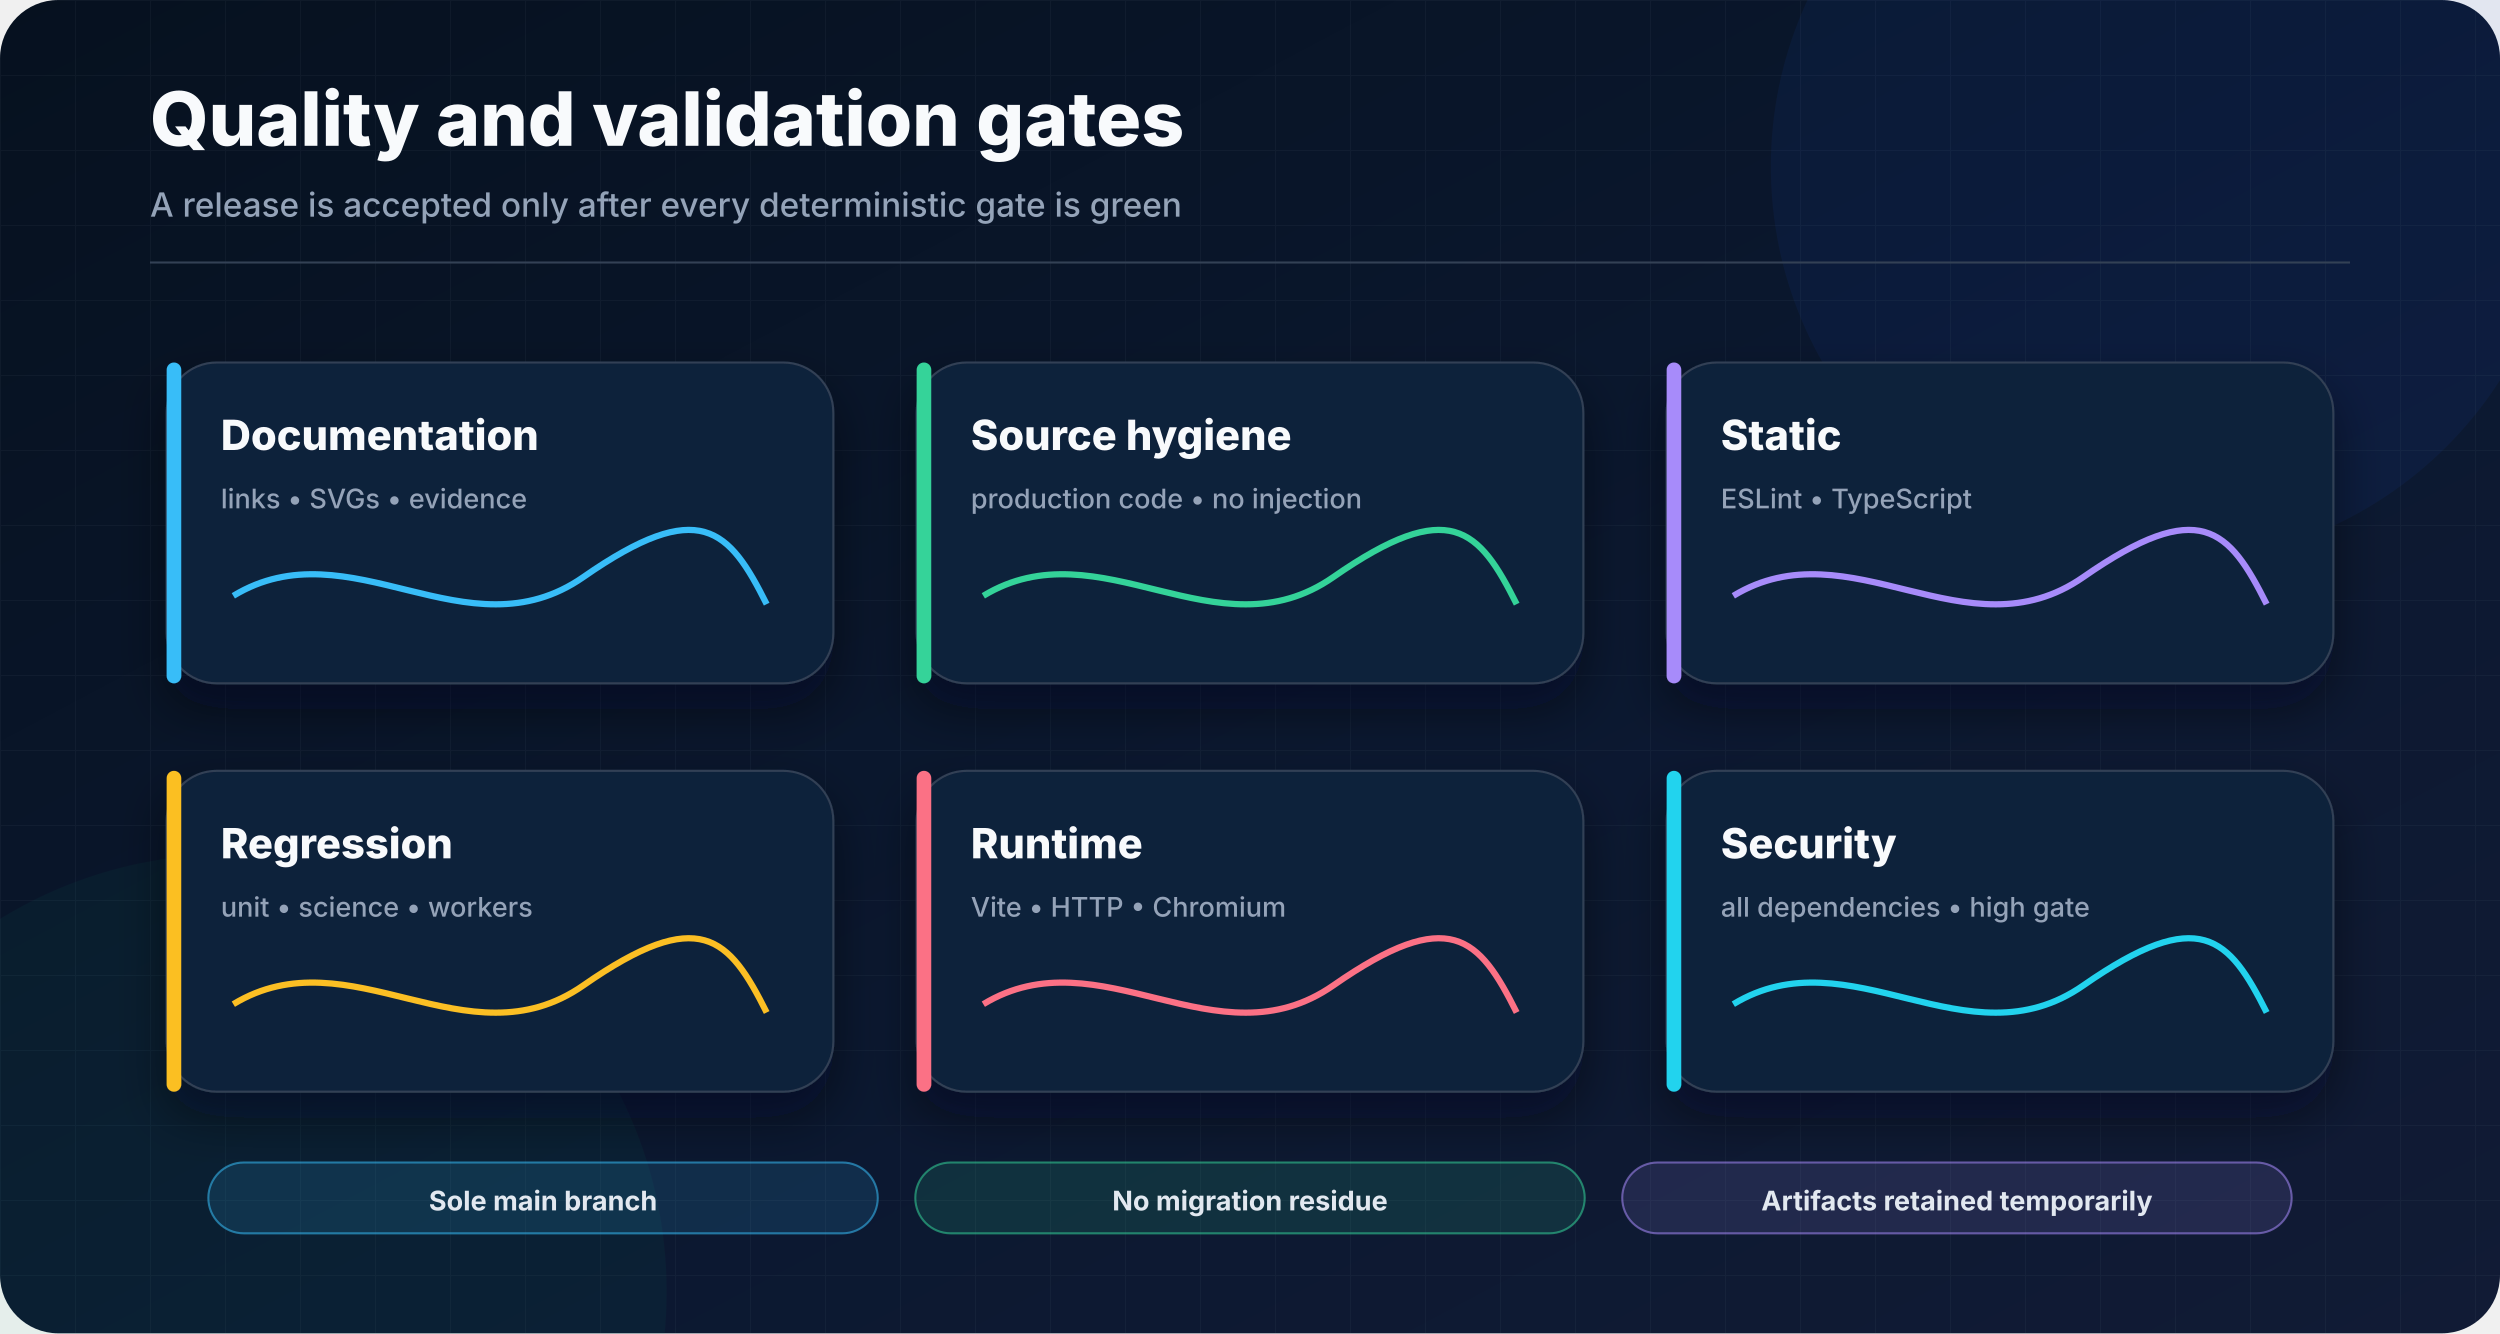
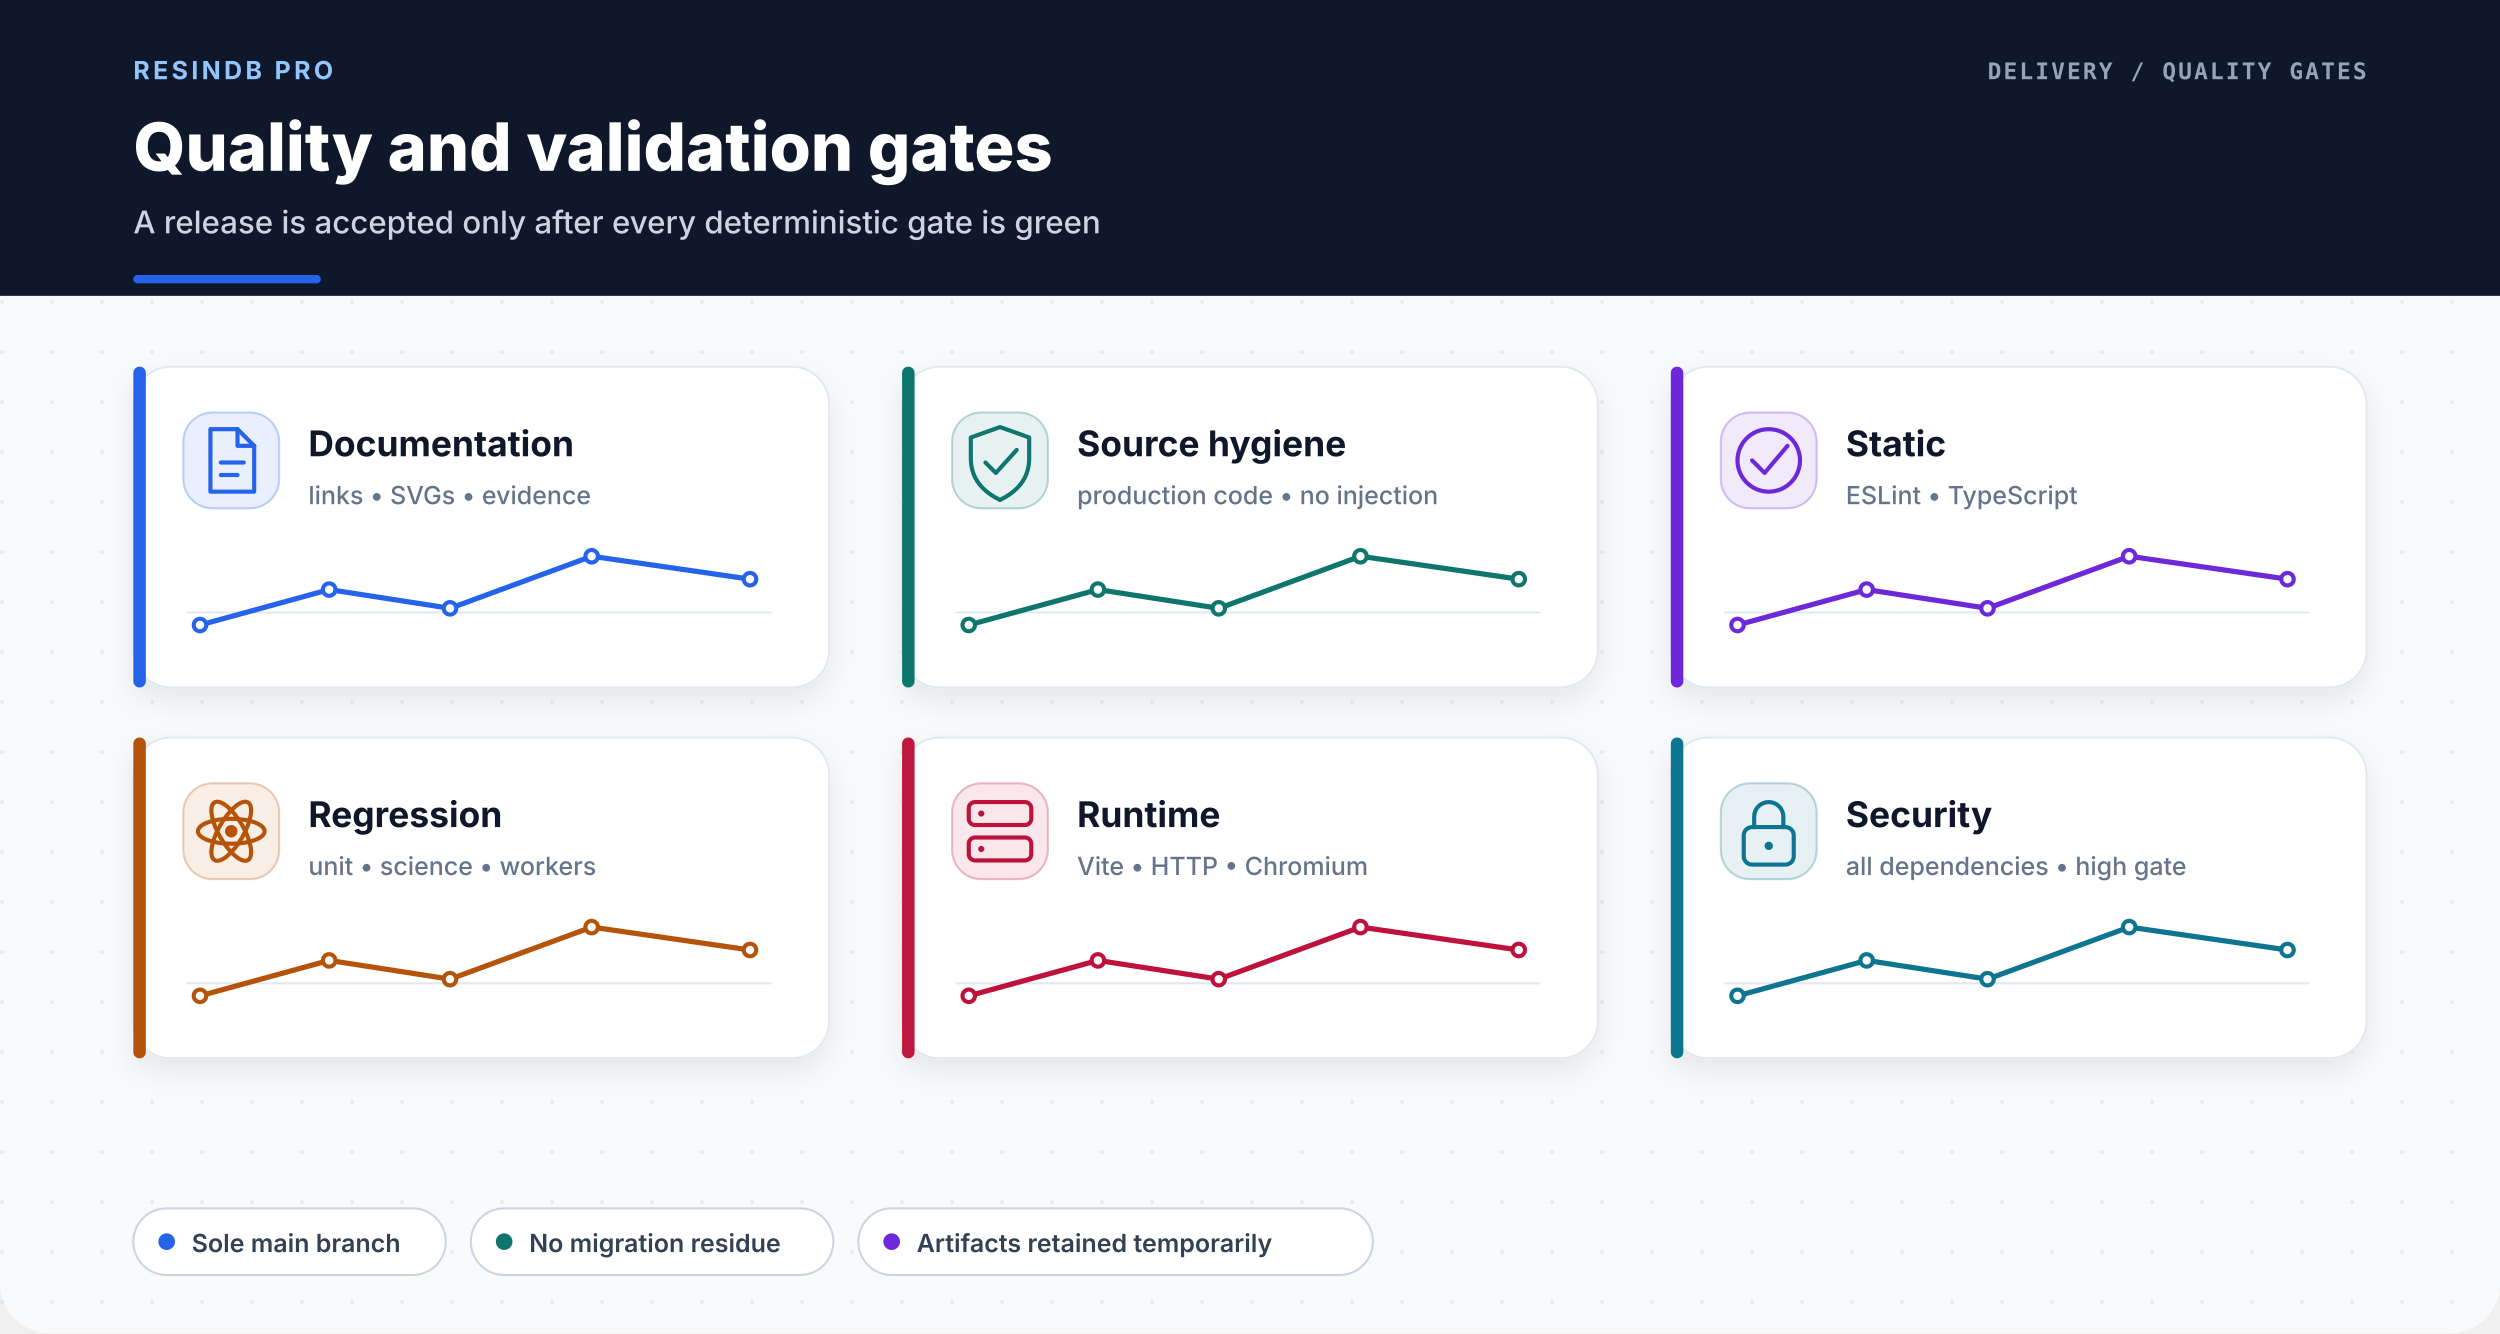
- <svg xmlns="http://www.w3.org/2000/svg" width="1200" height="640" viewBox="0 0 1200 640" role="img" aria-labelledby="quality-title quality-title-desc">
+ <svg xmlns="http://www.w3.org/2000/svg" width="1200" height="640" viewBox="0 0 1200 640" role="img" aria-labelledby="quality-title quality-title-desc" data-design-system="resindb-uiux-pro-max-v1" shape-rendering="geometricPrecision">
  <defs>
-     <linearGradient id="bg" x1="0" y1="0" x2="1" y2="1">
-       <stop offset="0" stop-color="#06111f" />
-       <stop offset=".56" stop-color="#0b1830" />
-       <stop offset="1" stop-color="#111b35" />
-     </linearGradient>
-     <linearGradient id="cyan" x1="0" y1="0" x2="1" y2="1">
-       <stop offset="0" stop-color="#22d3ee" />
-       <stop offset="1" stop-color="#2563eb" />
-     </linearGradient>
-     <linearGradient id="emerald" x1="0" y1="0" x2="1" y2="1">
-       <stop offset="0" stop-color="#34d399" />
-       <stop offset="1" stop-color="#059669" />
-     </linearGradient>
-     <filter id="shadow" x="-25%" y="-25%" width="150%" height="170%">
-       <feDropShadow dx="0" dy="12" stdDeviation="12" flood-color="#020617" flood-opacity=".46" />
+     <filter id="shadow-sm" x="-15%" y="-20%" width="130%" height="150%">
+       <feDropShadow dx="0" dy="6" stdDeviation="7" flood-color="#0F172A" flood-opacity=".08" />
    </filter>
-     <filter id="glow" x="-50%" y="-50%" width="200%" height="200%">
-       <feGaussianBlur stdDeviation="7" result="blur" />
-       <feMerge>
-         <feMergeNode in="blur" />
-         <feMergeNode in="SourceGraphic" />
-       </feMerge>
-     </filter>
-     <pattern id="grid" width="36" height="36" patternUnits="userSpaceOnUse">
-       <path d="M36 0H0V36" fill="none" stroke="#94a3b8" stroke-opacity=".055" />
+     <pattern id="dot-grid" width="24" height="24" patternUnits="userSpaceOnUse">
+       <circle cx="1" cy="1" r="1" fill="#CBD5E1" fill-opacity=".38" />
    </pattern>
-     <marker id="arrow" markerWidth="10" markerHeight="10" refX="9" refY="5" orient="auto">
-       <path d="M0 0L10 5L0 10Z" fill="#38bdf8" />
+     <marker id="arrow" markerWidth="9" markerHeight="9" refX="8" refY="4.5" orient="auto">
+       <path d="M0 0L9 4.5L0 9Z" fill="#2563EB" />
    </marker>
-     <marker id="arrow-muted" markerWidth="10" markerHeight="10" refX="9" refY="5" orient="auto">
-       <path d="M0 0L10 5L0 10Z" fill="#64748b" />
+     <marker id="arrow-muted" markerWidth="9" markerHeight="9" refX="8" refY="4.5" orient="auto">
+       <path d="M0 0L9 4.5L0 9Z" fill="#64748B" />
    </marker>
  </defs>
-   <rect width="1200" height="640" rx="28" fill="url(#bg)" />
-   <rect width="1200" height="640" rx="28" fill="url(#grid)" />
-   <circle cx="1040" cy="80" r="190" fill="#2563eb" fill-opacity=".07" />
-   <circle cx="110" cy="620" r="210" fill="#10b981" fill-opacity=".05" />
-   <text x="72" y="70" fill="#f8fafc" font-family="Inter,Segoe UI,Arial,sans-serif" font-size="36" font-weight="820" text-anchor="start">Quality and validation gates</text>
-   <text x="72" y="104" fill="#94a3b8" font-family="Inter,Segoe UI,Arial,sans-serif" font-size="16" font-weight="520" text-anchor="start">A release is accepted only after every deterministic gate is green</text>
-   <path d="M72 126H1128" stroke="#334155" />
-   <g filter="url(#shadow)">
-     <rect x="80" y="174" width="320" height="154" rx="24" fill="#0f213b" stroke="#334155" />
-     <rect x="80" y="174" width="7" height="154" rx="3.5" fill="#38bdf8" />
-     <text x="106" y="216" fill="#f8fafc" font-family="Inter,Segoe UI,Arial,sans-serif" font-size="20" font-weight="760" text-anchor="start">Documentation</text>
-     <text x="106" y="244" fill="#94a3b8" font-family="Inter,Segoe UI,Arial,sans-serif" font-size="13" font-weight="520" text-anchor="start">links • SVGs • evidence</text>
+   <rect width="1200" height="640" rx="24" fill="#F8FAFC" />
+   <rect x="0" y="142" width="1200" height="498" fill="url(#dot-grid)" />
+   <rect x="0" y="0" width="1200" height="142" fill="#0F172A" />
+   <text x="64" y="38" fill="#93C5FD" font-family="Inter,Segoe UI,Arial,sans-serif" font-size="12" font-weight="750" text-anchor="start" letter-spacing="1.6">RESINDB PRO</text>
+   <text x="64" y="82" fill="#FFFFFF" font-family="Inter,Segoe UI,Arial,sans-serif" font-size="32" font-weight="760" text-anchor="start">Quality and validation gates</text>
+   <text x="64" y="112" fill="#CBD5E1" font-family="Inter,Segoe UI,Arial,sans-serif" font-size="15" font-weight="450" text-anchor="start">A release is accepted only after every deterministic gate is green</text>
+   <text x="1136" y="38" fill="#94A3B8" font-family="JetBrains Mono,SFMono-Regular,Consolas,monospace" font-size="11" font-weight="650" text-anchor="end" letter-spacing="1.0">DELIVERY / QUALITY GATES</text>
+   <rect x="64" y="132" width="90" height="4" rx="2" fill="#2563EB" />
+   <g filter="url(#shadow-sm)">
+     <rect x="64" y="176" width="334" height="154" rx="18" fill="#FFFFFF" stroke="#E2E8F0" />
+     <rect x="64" y="176" width="6" height="154" rx="3" fill="#2563EB" />
  </g>
-   <path d="M112 286C168 252,224 316,280 277S350 254,368 290" fill="none" stroke="#38bdf8" stroke-width="3" />
-   <g filter="url(#shadow)">
-     <rect x="440" y="174" width="320" height="154" rx="24" fill="#0f213b" stroke="#334155" />
-     <rect x="440" y="174" width="7" height="154" rx="3.5" fill="#34d399" />
-     <text x="466" y="216" fill="#f8fafc" font-family="Inter,Segoe UI,Arial,sans-serif" font-size="20" font-weight="760" text-anchor="start">Source hygiene</text>
-     <text x="466" y="244" fill="#94a3b8" font-family="Inter,Segoe UI,Arial,sans-serif" font-size="13" font-weight="520" text-anchor="start">production code • no injection</text>
+   <rect x="88" y="198" width="46" height="46" rx="14" fill="#2563EB" fill-opacity=".10" stroke="#2563EB" stroke-opacity=".28" />
+   <g fill="none" stroke="#2563EB" stroke-width="2" stroke-linecap="round" stroke-linejoin="round">
+     <path d="M101.0 206.0h13l8 8v22h-21z" />
+     <path d="M114.0 206.0v8h8M106.0 222.0h11M106.0 228.0h8" />
  </g>
-   <path d="M472 286C528 252,584 316,640 277S710 254,728 290" fill="none" stroke="#34d399" stroke-width="3" />
-   <g filter="url(#shadow)">
-     <rect x="800" y="174" width="320" height="154" rx="24" fill="#0f213b" stroke="#334155" />
-     <rect x="800" y="174" width="7" height="154" rx="3.5" fill="#a78bfa" />
-     <text x="826" y="216" fill="#f8fafc" font-family="Inter,Segoe UI,Arial,sans-serif" font-size="20" font-weight="760" text-anchor="start">Static</text>
-     <text x="826" y="244" fill="#94a3b8" font-family="Inter,Segoe UI,Arial,sans-serif" font-size="13" font-weight="520" text-anchor="start">ESLint • TypeScript</text>
+   <text x="148" y="219" fill="#0F172A" font-family="Inter,Segoe UI,Arial,sans-serif" font-size="17" font-weight="720" text-anchor="start">Documentation</text>
+   <text x="148" y="242" fill="#64748B" font-family="Inter,Segoe UI,Arial,sans-serif" font-size="12" font-weight="500" text-anchor="start">links • SVGs • evidence</text>
+   <path d="M90 294L370 294" fill="none" stroke="#E2E8F0" stroke-width="1" stroke-linecap="round" />
+   <path d="M96 300L158 283L216 292L284 267L360 278" fill="none" stroke="#2563EB" stroke-width="2.5" stroke-linecap="round" stroke-linejoin="round" />
+   <circle cx="96" cy="300" r="3" fill="#FFFFFF" stroke="#2563EB" stroke-width="2" />
+   <circle cx="158" cy="283" r="3" fill="#FFFFFF" stroke="#2563EB" stroke-width="2" />
+   <circle cx="216" cy="292" r="3" fill="#FFFFFF" stroke="#2563EB" stroke-width="2" />
+   <circle cx="284" cy="267" r="3" fill="#FFFFFF" stroke="#2563EB" stroke-width="2" />
+   <circle cx="360" cy="278" r="3" fill="#FFFFFF" stroke="#2563EB" stroke-width="2" />
+   <g filter="url(#shadow-sm)">
+     <rect x="433" y="176" width="334" height="154" rx="18" fill="#FFFFFF" stroke="#E2E8F0" />
+     <rect x="433" y="176" width="6" height="154" rx="3" fill="#0F766E" />
  </g>
-   <path d="M832 286C888 252,944 316,1000 277S1070 254,1088 290" fill="none" stroke="#a78bfa" stroke-width="3" />
-   <g filter="url(#shadow)">
-     <rect x="80" y="370" width="320" height="154" rx="24" fill="#0f213b" stroke="#334155" />
-     <rect x="80" y="370" width="7" height="154" rx="3.5" fill="#fbbf24" />
-     <text x="106" y="412" fill="#f8fafc" font-family="Inter,Segoe UI,Arial,sans-serif" font-size="20" font-weight="760" text-anchor="start">Regression</text>
-     <text x="106" y="440" fill="#94a3b8" font-family="Inter,Segoe UI,Arial,sans-serif" font-size="13" font-weight="520" text-anchor="start">unit • science • workers</text>
+   <rect x="457" y="198" width="46" height="46" rx="14" fill="#0F766E" fill-opacity=".10" stroke="#0F766E" stroke-opacity=".28" />
+   <g fill="none" stroke="#0F766E" stroke-width="2" stroke-linecap="round" stroke-linejoin="round">
+     <path d="M480.0 205.0l14 5v10c0 10-6 16-14 20-8-4-14-10-14-20v-10z" />
+     <path d="M473.0 222.0l5 5 10-11" />
  </g>
-   <path d="M112 482C168 448,224 512,280 473S350 450,368 486" fill="none" stroke="#fbbf24" stroke-width="3" />
-   <g filter="url(#shadow)">
-     <rect x="440" y="370" width="320" height="154" rx="24" fill="#0f213b" stroke="#334155" />
-     <rect x="440" y="370" width="7" height="154" rx="3.5" fill="#fb7185" />
-     <text x="466" y="412" fill="#f8fafc" font-family="Inter,Segoe UI,Arial,sans-serif" font-size="20" font-weight="760" text-anchor="start">Runtime</text>
-     <text x="466" y="440" fill="#94a3b8" font-family="Inter,Segoe UI,Arial,sans-serif" font-size="13" font-weight="520" text-anchor="start">Vite • HTTP • Chromium</text>
+   <text x="517" y="219" fill="#0F172A" font-family="Inter,Segoe UI,Arial,sans-serif" font-size="17" font-weight="720" text-anchor="start">Source hygiene</text>
+   <text x="517" y="242" fill="#64748B" font-family="Inter,Segoe UI,Arial,sans-serif" font-size="12" font-weight="500" text-anchor="start">production code • no injection</text>
+   <path d="M459 294L739 294" fill="none" stroke="#E2E8F0" stroke-width="1" stroke-linecap="round" />
+   <path d="M465 300L527 283L585 292L653 267L729 278" fill="none" stroke="#0F766E" stroke-width="2.5" stroke-linecap="round" stroke-linejoin="round" />
+   <circle cx="465" cy="300" r="3" fill="#FFFFFF" stroke="#0F766E" stroke-width="2" />
+   <circle cx="527" cy="283" r="3" fill="#FFFFFF" stroke="#0F766E" stroke-width="2" />
+   <circle cx="585" cy="292" r="3" fill="#FFFFFF" stroke="#0F766E" stroke-width="2" />
+   <circle cx="653" cy="267" r="3" fill="#FFFFFF" stroke="#0F766E" stroke-width="2" />
+   <circle cx="729" cy="278" r="3" fill="#FFFFFF" stroke="#0F766E" stroke-width="2" />
+   <g filter="url(#shadow-sm)">
+     <rect x="802" y="176" width="334" height="154" rx="18" fill="#FFFFFF" stroke="#E2E8F0" />
+     <rect x="802" y="176" width="6" height="154" rx="3" fill="#6D28D9" />
  </g>
-   <path d="M472 482C528 448,584 512,640 473S710 450,728 486" fill="none" stroke="#fb7185" stroke-width="3" />
-   <g filter="url(#shadow)">
-     <rect x="800" y="370" width="320" height="154" rx="24" fill="#0f213b" stroke="#334155" />
-     <rect x="800" y="370" width="7" height="154" rx="3.5" fill="#22d3ee" />
-     <text x="826" y="412" fill="#f8fafc" font-family="Inter,Segoe UI,Arial,sans-serif" font-size="20" font-weight="760" text-anchor="start">Security</text>
-     <text x="826" y="440" fill="#94a3b8" font-family="Inter,Segoe UI,Arial,sans-serif" font-size="13" font-weight="520" text-anchor="start">all dependencies • high gate</text>
+   <rect x="826" y="198" width="46" height="46" rx="14" fill="#6D28D9" fill-opacity=".10" stroke="#6D28D9" stroke-opacity=".28" />
+   <g fill="none" stroke="#6D28D9" stroke-width="2" stroke-linecap="round" stroke-linejoin="round">
+     <circle cx="849.0" cy="221.0" r="15" />
+     <path d="M841.0 221.0l6 6 11-13" />
  </g>
-   <path d="M832 482C888 448,944 512,1000 473S1070 450,1088 486" fill="none" stroke="#22d3ee" stroke-width="3" />
-   <g>
-     <rect x="100" y="558" width="321.333" height="34" rx="17" fill="#38bdf8" fill-opacity=".13" stroke="#38bdf8" stroke-opacity=".55" />
-     <text x="260.667" y="581" fill="#e2e8f0" font-family="Inter,Segoe UI,Arial,sans-serif" font-size="13" font-weight="650" text-anchor="middle">Sole main branch</text>
+   <text x="886" y="219" fill="#0F172A" font-family="Inter,Segoe UI,Arial,sans-serif" font-size="17" font-weight="720" text-anchor="start">Static</text>
+   <text x="886" y="242" fill="#64748B" font-family="Inter,Segoe UI,Arial,sans-serif" font-size="12" font-weight="500" text-anchor="start">ESLint • TypeScript</text>
+   <path d="M828 294L1108 294" fill="none" stroke="#E2E8F0" stroke-width="1" stroke-linecap="round" />
+   <path d="M834 300L896 283L954 292L1022 267L1098 278" fill="none" stroke="#6D28D9" stroke-width="2.5" stroke-linecap="round" stroke-linejoin="round" />
+   <circle cx="834" cy="300" r="3" fill="#FFFFFF" stroke="#6D28D9" stroke-width="2" />
+   <circle cx="896" cy="283" r="3" fill="#FFFFFF" stroke="#6D28D9" stroke-width="2" />
+   <circle cx="954" cy="292" r="3" fill="#FFFFFF" stroke="#6D28D9" stroke-width="2" />
+   <circle cx="1022" cy="267" r="3" fill="#FFFFFF" stroke="#6D28D9" stroke-width="2" />
+   <circle cx="1098" cy="278" r="3" fill="#FFFFFF" stroke="#6D28D9" stroke-width="2" />
+   <g filter="url(#shadow-sm)">
+     <rect x="64" y="354" width="334" height="154" rx="18" fill="#FFFFFF" stroke="#E2E8F0" />
+     <rect x="64" y="354" width="6" height="154" rx="3" fill="#B45309" />
  </g>
-   <g>
-     <rect x="439.333" y="558" width="321.333" height="34" rx="17" fill="#34d399" fill-opacity=".13" stroke="#34d399" stroke-opacity=".55" />
-     <text x="600.0" y="581" fill="#e2e8f0" font-family="Inter,Segoe UI,Arial,sans-serif" font-size="13" font-weight="650" text-anchor="middle">No migration residue</text>
+   <rect x="88" y="376" width="46" height="46" rx="14" fill="#B45309" fill-opacity=".10" stroke="#B45309" stroke-opacity=".28" />
+   <g fill="none" stroke="#B45309" stroke-width="2" stroke-linecap="round" stroke-linejoin="round">
+     <ellipse cx="111.0" cy="399.0" rx="16" ry="6" />
+     <ellipse cx="111.0" cy="399.0" rx="16" ry="6" transform="rotate(60 111.0 399.0)" />
+     <ellipse cx="111.0" cy="399.0" rx="16" ry="6" transform="rotate(120 111.0 399.0)" />
+     <circle cx="111.0" cy="399.0" r="3" fill="#B45309" stroke="none" />
  </g>
-   <g>
-     <rect x="778.667" y="558" width="321.333" height="34" rx="17" fill="#a78bfa" fill-opacity=".13" stroke="#a78bfa" stroke-opacity=".55" />
-     <text x="939.333" y="581" fill="#e2e8f0" font-family="Inter,Segoe UI,Arial,sans-serif" font-size="13" font-weight="650" text-anchor="middle">Artifacts retained temporarily</text>
+   <text x="148" y="397" fill="#0F172A" font-family="Inter,Segoe UI,Arial,sans-serif" font-size="17" font-weight="720" text-anchor="start">Regression</text>
+   <text x="148" y="420" fill="#64748B" font-family="Inter,Segoe UI,Arial,sans-serif" font-size="12" font-weight="500" text-anchor="start">unit • science • workers</text>
+   <path d="M90 472L370 472" fill="none" stroke="#E2E8F0" stroke-width="1" stroke-linecap="round" />
+   <path d="M96 478L158 461L216 470L284 445L360 456" fill="none" stroke="#B45309" stroke-width="2.5" stroke-linecap="round" stroke-linejoin="round" />
+   <circle cx="96" cy="478" r="3" fill="#FFFFFF" stroke="#B45309" stroke-width="2" />
+   <circle cx="158" cy="461" r="3" fill="#FFFFFF" stroke="#B45309" stroke-width="2" />
+   <circle cx="216" cy="470" r="3" fill="#FFFFFF" stroke="#B45309" stroke-width="2" />
+   <circle cx="284" cy="445" r="3" fill="#FFFFFF" stroke="#B45309" stroke-width="2" />
+   <circle cx="360" cy="456" r="3" fill="#FFFFFF" stroke="#B45309" stroke-width="2" />
+   <g filter="url(#shadow-sm)">
+     <rect x="433" y="354" width="334" height="154" rx="18" fill="#FFFFFF" stroke="#E2E8F0" />
+     <rect x="433" y="354" width="6" height="154" rx="3" fill="#BE123C" />
  </g>
+   <rect x="457" y="376" width="46" height="46" rx="14" fill="#BE123C" fill-opacity=".10" stroke="#BE123C" stroke-opacity=".28" />
+   <g fill="none" stroke="#BE123C" stroke-width="2" stroke-linecap="round" stroke-linejoin="round">
+     <rect x="465.0" y="385.0" width="30" height="11" rx="3" />
+     <rect x="465.0" y="402.0" width="30" height="11" rx="3" />
+     <circle cx="471.0" cy="390.5" r="1.5" fill="#BE123C" stroke="none" />
+     <circle cx="471.0" cy="407.5" r="1.5" fill="#BE123C" stroke="none" />
+   </g>
+   <text x="517" y="397" fill="#0F172A" font-family="Inter,Segoe UI,Arial,sans-serif" font-size="17" font-weight="720" text-anchor="start">Runtime</text>
+   <text x="517" y="420" fill="#64748B" font-family="Inter,Segoe UI,Arial,sans-serif" font-size="12" font-weight="500" text-anchor="start">Vite • HTTP • Chromium</text>
+   <path d="M459 472L739 472" fill="none" stroke="#E2E8F0" stroke-width="1" stroke-linecap="round" />
+   <path d="M465 478L527 461L585 470L653 445L729 456" fill="none" stroke="#BE123C" stroke-width="2.5" stroke-linecap="round" stroke-linejoin="round" />
+   <circle cx="465" cy="478" r="3" fill="#FFFFFF" stroke="#BE123C" stroke-width="2" />
+   <circle cx="527" cy="461" r="3" fill="#FFFFFF" stroke="#BE123C" stroke-width="2" />
+   <circle cx="585" cy="470" r="3" fill="#FFFFFF" stroke="#BE123C" stroke-width="2" />
+   <circle cx="653" cy="445" r="3" fill="#FFFFFF" stroke="#BE123C" stroke-width="2" />
+   <circle cx="729" cy="456" r="3" fill="#FFFFFF" stroke="#BE123C" stroke-width="2" />
+   <g filter="url(#shadow-sm)">
+     <rect x="802" y="354" width="334" height="154" rx="18" fill="#FFFFFF" stroke="#E2E8F0" />
+     <rect x="802" y="354" width="6" height="154" rx="3" fill="#0E7490" />
+   </g>
+   <rect x="826" y="376" width="46" height="46" rx="14" fill="#0E7490" fill-opacity=".10" stroke="#0E7490" stroke-opacity=".28" />
+   <g fill="none" stroke="#0E7490" stroke-width="2" stroke-linecap="round" stroke-linejoin="round">
+     <rect x="837.0" y="397.0" width="24" height="18" rx="4" />
+     <path d="M842.0 397.0v-5a7 7 0 0114 0v5" />
+     <circle cx="849.0" cy="406.0" r="2" fill="#0E7490" stroke="none" />
+   </g>
+   <text x="886" y="397" fill="#0F172A" font-family="Inter,Segoe UI,Arial,sans-serif" font-size="17" font-weight="720" text-anchor="start">Security</text>
+   <text x="886" y="420" fill="#64748B" font-family="Inter,Segoe UI,Arial,sans-serif" font-size="12" font-weight="500" text-anchor="start">all dependencies • high gate</text>
+   <path d="M828 472L1108 472" fill="none" stroke="#E2E8F0" stroke-width="1" stroke-linecap="round" />
+   <path d="M834 478L896 461L954 470L1022 445L1098 456" fill="none" stroke="#0E7490" stroke-width="2.5" stroke-linecap="round" stroke-linejoin="round" />
+   <circle cx="834" cy="478" r="3" fill="#FFFFFF" stroke="#0E7490" stroke-width="2" />
+   <circle cx="896" cy="461" r="3" fill="#FFFFFF" stroke="#0E7490" stroke-width="2" />
+   <circle cx="954" cy="470" r="3" fill="#FFFFFF" stroke="#0E7490" stroke-width="2" />
+   <circle cx="1022" cy="445" r="3" fill="#FFFFFF" stroke="#0E7490" stroke-width="2" />
+   <circle cx="1098" cy="456" r="3" fill="#FFFFFF" stroke="#0E7490" stroke-width="2" />
+   <rect x="64" y="580" width="150" height="32" rx="16" fill="#FFFFFF" stroke="#CBD5E1" />
+   <circle cx="80" cy="596" r="4" fill="#2563EB" />
+   <text x="92" y="601" fill="#334155" font-family="Inter,Segoe UI,Arial,sans-serif" font-size="12" font-weight="600" text-anchor="start">Sole main branch</text>
+   <rect x="226" y="580" width="174.0" height="32" rx="16" fill="#FFFFFF" stroke="#CBD5E1" />
+   <circle cx="242" cy="596" r="4" fill="#0F766E" />
+   <text x="254" y="601" fill="#334155" font-family="Inter,Segoe UI,Arial,sans-serif" font-size="12" font-weight="600" text-anchor="start">No migration residue</text>
+   <rect x="412.0" y="580" width="247.0" height="32" rx="16" fill="#FFFFFF" stroke="#CBD5E1" />
+   <circle cx="428.0" cy="596" r="4" fill="#6D28D9" />
+   <text x="440.0" y="601" fill="#334155" font-family="Inter,Segoe UI,Arial,sans-serif" font-size="12" font-weight="600" text-anchor="start">Artifacts retained temporarily</text>
</svg>
